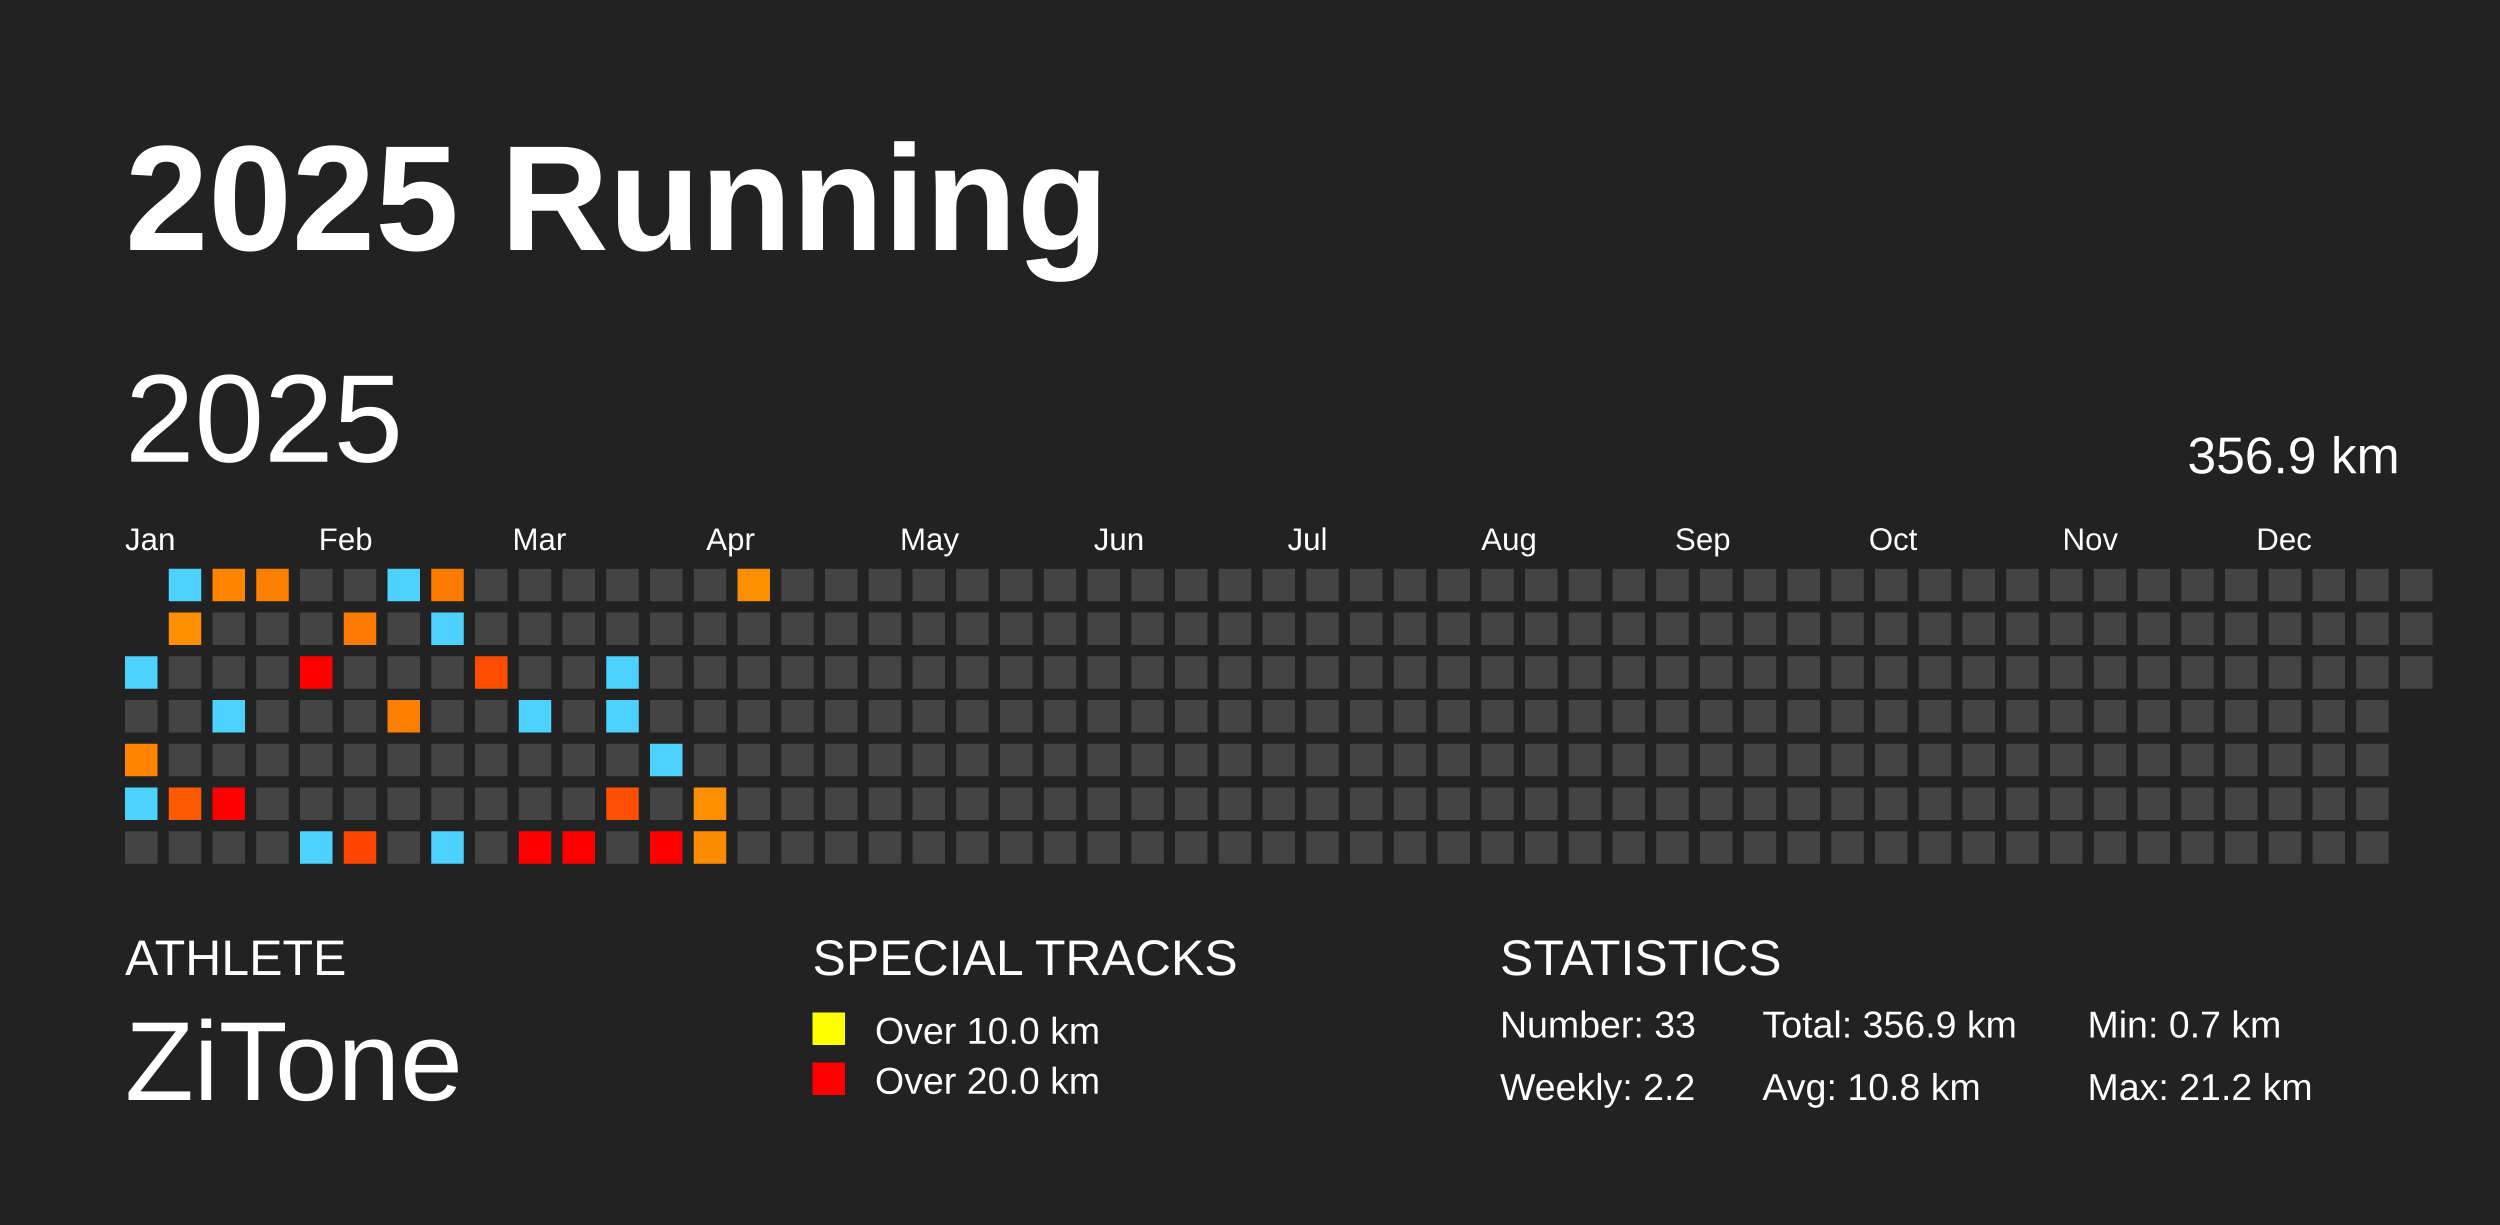
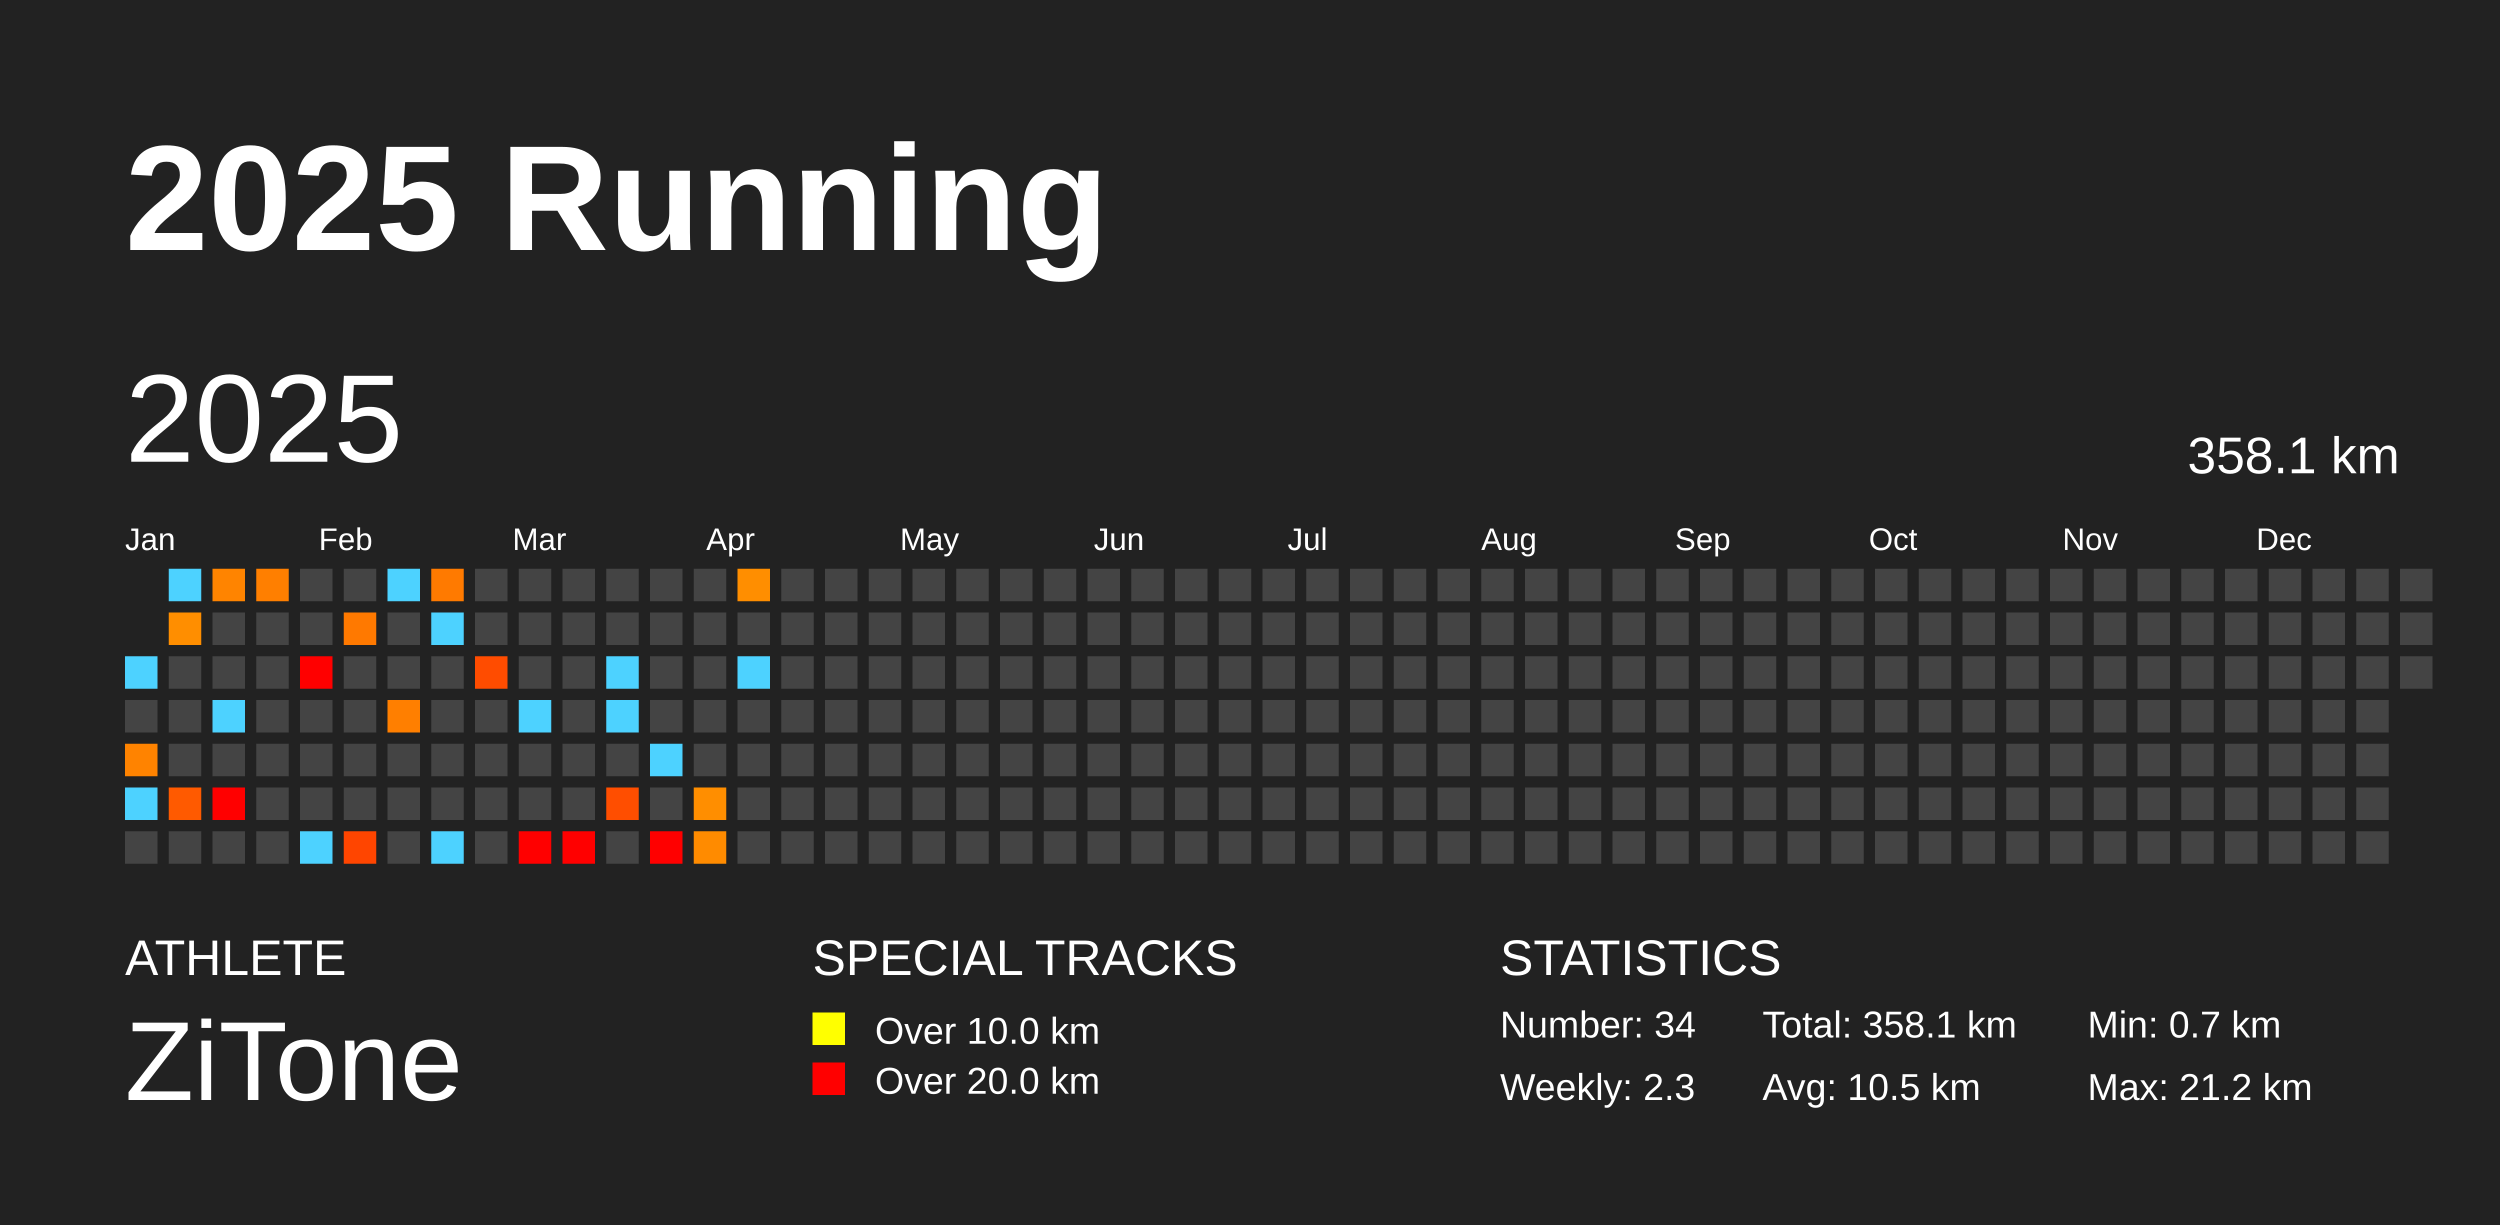
<svg xmlns="http://www.w3.org/2000/svg" baseProfile="full" height="98mm" version="1.1" viewBox="0,0,200,98" width="200mm">
  <defs />
  <rect fill="#222222" height="98" width="200" x="0" y="0" />
  <text fill="#FFFFFF" style="font-size:12px; font-family:Arial; font-weight:bold;" x="10" y="20">2025 Running</text>
  <text fill="#FFFFFF" style="font-size:4px; font-family:Arial" x="10" y="78">ATHLETE</text>
  <text fill="#FFFFFF" style="font-size:9px; font-family:Arial" x="10" y="88">ZiTone</text>
  <text fill="#FFFFFF" style="font-size:4px; font-family:Arial" x="65" y="78">SPECIAL TRACKS</text>
  <rect fill="yellow" height="2.6" width="2.6" x="65" y="81" />
  <text fill="#FFFFFF" style="font-size:3px; font-family:Arial" x="70" y="83.5">Over 10.0 km</text>
  <rect fill="red" height="2.6" width="2.6" x="65" y="85" />
  <text fill="#FFFFFF" style="font-size:3px; font-family:Arial" x="70" y="87.5">Over 20.0 km</text>
  <text fill="#FFFFFF" style="font-size:4px; font-family:Arial" x="120" y="78">STATISTICS</text>
-   <text fill="#FFFFFF" style="font-size:3px; font-family:Arial" x="120" y="83">Number: 33</text>
-   <text fill="#FFFFFF" style="font-size:3px; font-family:Arial" x="120" y="88">Weekly: 2.2</text>
-   <text fill="#FFFFFF" style="font-size:3px; font-family:Arial" x="141" y="83">Total: 356.9 km</text>
-   <text fill="#FFFFFF" style="font-size:3px; font-family:Arial" x="141" y="88">Avg: 10.8 km</text>
+   <text fill="#FFFFFF" style="font-size:3px; font-family:Arial" x="120" y="83">Number: 34</text>
+   <text fill="#FFFFFF" style="font-size:3px; font-family:Arial" x="120" y="88">Weekly: 2.3</text>
+   <text fill="#FFFFFF" style="font-size:3px; font-family:Arial" x="141" y="83">Total: 358.1 km</text>
+   <text fill="#FFFFFF" style="font-size:3px; font-family:Arial" x="141" y="88">Avg: 10.5 km</text>
  <text fill="#FFFFFF" style="font-size:3px; font-family:Arial" x="167" y="83">Min: 0.7 km</text>
  <text fill="#FFFFFF" style="font-size:3px; font-family:Arial" x="167" y="88">Max: 21.2 km</text>
  <text dominant-baseline="hanging" fill="#FFFFFF" style="font-size:10.0px; font-family:Arial;" x="10" y="30">2025</text>
-   <text dominant-baseline="hanging" fill="#FFFFFF" style="font-size:4.125px; font-family:Arial;" x="175" y="35">356.9 km</text>
+   <text dominant-baseline="hanging" fill="#FFFFFF" style="font-size:4.125px; font-family:Arial;" x="175" y="35">358.1 km</text>
  <text fill="#FFFFFF" style="font-size:2.5px; font-family:Arial" x="10.0" y="44">Jan</text>
  <text fill="#FFFFFF" style="font-size:2.5px; font-family:Arial" x="25.5" y="44">Feb</text>
  <text fill="#FFFFFF" style="font-size:2.5px; font-family:Arial" x="41.0" y="44">Mar</text>
  <text fill="#FFFFFF" style="font-size:2.5px; font-family:Arial" x="56.5" y="44">Apr</text>
  <text fill="#FFFFFF" style="font-size:2.5px; font-family:Arial" x="72.0" y="44">May</text>
  <text fill="#FFFFFF" style="font-size:2.5px; font-family:Arial" x="87.5" y="44">Jun</text>
  <text fill="#FFFFFF" style="font-size:2.5px; font-family:Arial" x="103.0" y="44">Jul</text>
  <text fill="#FFFFFF" style="font-size:2.5px; font-family:Arial" x="118.5" y="44">Aug</text>
  <text fill="#FFFFFF" style="font-size:2.5px; font-family:Arial" x="134.0" y="44">Sep</text>
  <text fill="#FFFFFF" style="font-size:2.5px; font-family:Arial" x="149.5" y="44">Oct</text>
  <text fill="#FFFFFF" style="font-size:2.5px; font-family:Arial" x="165.0" y="44">Nov</text>
  <text fill="#FFFFFF" style="font-size:2.5px; font-family:Arial" x="180.5" y="44">Dec</text>
  <rect fill="#4dd2ff" height="2.6" width="2.6" x="10.0" y="52.5" />
  <rect fill="#444444" height="2.6" width="2.6" x="10.0" y="56.0" />
-   <rect fill="#ff8400" height="2.6" width="2.6" x="10.0" y="59.5" />
+   <rect fill="#ff8300" height="2.6" width="2.6" x="10.0" y="59.5" />
  <rect fill="#4dd2ff" height="2.6" width="2.6" x="10.0" y="63.0" />
  <rect fill="#444444" height="2.6" width="2.6" x="10.0" y="66.5" />
  <rect fill="#4dd2ff" height="2.6" width="2.6" x="13.5" y="45.5" />
-   <rect fill="#ff8f00" height="2.6" width="2.6" x="13.5" y="49.0" />
+   <rect fill="#ff8e00" height="2.6" width="2.6" x="13.5" y="49.0" />
  <rect fill="#444444" height="2.6" width="2.6" x="13.5" y="52.5" />
  <rect fill="#444444" height="2.6" width="2.6" x="13.5" y="56.0" />
  <rect fill="#444444" height="2.6" width="2.6" x="13.5" y="59.5" />
  <rect fill="#ff5a00" height="2.6" width="2.6" x="13.5" y="63.0" />
  <rect fill="#444444" height="2.6" width="2.6" x="13.5" y="66.5" />
  <rect fill="#ff8400" height="2.6" width="2.6" x="17.0" y="45.5" />
  <rect fill="#444444" height="2.6" width="2.6" x="17.0" y="49.0" />
  <rect fill="#444444" height="2.6" width="2.6" x="17.0" y="52.5" />
  <rect fill="#4dd2ff" height="2.6" width="2.6" x="17.0" y="56.0" />
  <rect fill="#444444" height="2.6" width="2.6" x="17.0" y="59.5" />
  <rect fill="red" height="2.6" width="2.6" x="17.0" y="63.0" />
  <rect fill="#444444" height="2.6" width="2.6" x="17.0" y="66.5" />
-   <rect fill="#ff8000" height="2.6" width="2.6" x="20.5" y="45.5" />
+   <rect fill="#ff7f00" height="2.6" width="2.6" x="20.5" y="45.5" />
  <rect fill="#444444" height="2.6" width="2.6" x="20.5" y="49.0" />
  <rect fill="#444444" height="2.6" width="2.6" x="20.5" y="52.5" />
  <rect fill="#444444" height="2.6" width="2.6" x="20.5" y="56.0" />
  <rect fill="#444444" height="2.6" width="2.6" x="20.5" y="59.5" />
  <rect fill="#444444" height="2.6" width="2.6" x="20.5" y="63.0" />
  <rect fill="#444444" height="2.6" width="2.6" x="20.5" y="66.5" />
  <rect fill="#444444" height="2.6" width="2.6" x="24.0" y="45.5" />
  <rect fill="#444444" height="2.6" width="2.6" x="24.0" y="49.0" />
  <rect fill="red" height="2.6" width="2.6" x="24.0" y="52.5" />
  <rect fill="#444444" height="2.6" width="2.6" x="24.0" y="56.0" />
  <rect fill="#444444" height="2.6" width="2.6" x="24.0" y="59.5" />
  <rect fill="#444444" height="2.6" width="2.6" x="24.0" y="63.0" />
  <rect fill="#4dd2ff" height="2.6" width="2.6" x="24.0" y="66.5" />
  <rect fill="#444444" height="2.6" width="2.6" x="27.5" y="45.5" />
-   <rect fill="#ff7a00" height="2.6" width="2.6" x="27.5" y="49.0" />
+   <rect fill="#ff7900" height="2.6" width="2.6" x="27.5" y="49.0" />
  <rect fill="#444444" height="2.6" width="2.6" x="27.5" y="52.5" />
  <rect fill="#444444" height="2.6" width="2.6" x="27.5" y="56.0" />
  <rect fill="#444444" height="2.6" width="2.6" x="27.5" y="59.5" />
  <rect fill="#444444" height="2.6" width="2.6" x="27.5" y="63.0" />
  <rect fill="#ff4500" height="2.6" width="2.6" x="27.5" y="66.5" />
  <rect fill="#4dd2ff" height="2.6" width="2.6" x="31.0" y="45.5" />
  <rect fill="#444444" height="2.6" width="2.6" x="31.0" y="49.0" />
  <rect fill="#444444" height="2.6" width="2.6" x="31.0" y="52.5" />
-   <rect fill="#ff8000" height="2.6" width="2.6" x="31.0" y="56.0" />
+   <rect fill="#ff7f00" height="2.6" width="2.6" x="31.0" y="56.0" />
  <rect fill="#444444" height="2.6" width="2.6" x="31.0" y="59.5" />
  <rect fill="#444444" height="2.6" width="2.6" x="31.0" y="63.0" />
  <rect fill="#444444" height="2.6" width="2.6" x="31.0" y="66.5" />
-   <rect fill="#ff7b00" height="2.6" width="2.6" x="34.5" y="45.5" />
+   <rect fill="#ff7a00" height="2.6" width="2.6" x="34.5" y="45.5" />
  <rect fill="#4dd2ff" height="2.6" width="2.6" x="34.5" y="49.0" />
  <rect fill="#444444" height="2.6" width="2.6" x="34.5" y="52.5" />
  <rect fill="#444444" height="2.6" width="2.6" x="34.5" y="56.0" />
  <rect fill="#444444" height="2.6" width="2.6" x="34.5" y="59.5" />
  <rect fill="#444444" height="2.6" width="2.6" x="34.5" y="63.0" />
  <rect fill="#4dd2ff" height="2.6" width="2.6" x="34.5" y="66.5" />
  <rect fill="#444444" height="2.6" width="2.6" x="38.0" y="45.5" />
  <rect fill="#444444" height="2.6" width="2.6" x="38.0" y="49.0" />
  <rect fill="#ff4c00" height="2.6" width="2.6" x="38.0" y="52.5" />
  <rect fill="#444444" height="2.6" width="2.6" x="38.0" y="56.0" />
  <rect fill="#444444" height="2.6" width="2.6" x="38.0" y="59.5" />
  <rect fill="#444444" height="2.6" width="2.6" x="38.0" y="63.0" />
  <rect fill="#444444" height="2.6" width="2.6" x="38.0" y="66.5" />
  <rect fill="#444444" height="2.6" width="2.6" x="41.5" y="45.5" />
  <rect fill="#444444" height="2.6" width="2.6" x="41.5" y="49.0" />
  <rect fill="#444444" height="2.6" width="2.6" x="41.5" y="52.5" />
  <rect fill="#4dd2ff" height="2.6" width="2.6" x="41.5" y="56.0" />
  <rect fill="#444444" height="2.6" width="2.6" x="41.5" y="59.5" />
  <rect fill="#444444" height="2.6" width="2.6" x="41.5" y="63.0" />
  <rect fill="red" height="2.6" width="2.6" x="41.5" y="66.5" />
  <rect fill="#444444" height="2.6" width="2.6" x="45.0" y="45.5" />
  <rect fill="#444444" height="2.6" width="2.6" x="45.0" y="49.0" />
  <rect fill="#444444" height="2.6" width="2.6" x="45.0" y="52.5" />
  <rect fill="#444444" height="2.6" width="2.6" x="45.0" y="56.0" />
  <rect fill="#444444" height="2.6" width="2.6" x="45.0" y="59.5" />
  <rect fill="#444444" height="2.6" width="2.6" x="45.0" y="63.0" />
  <rect fill="red" height="2.6" width="2.6" x="45.0" y="66.5" />
  <rect fill="#444444" height="2.6" width="2.6" x="48.5" y="45.5" />
  <rect fill="#444444" height="2.6" width="2.6" x="48.5" y="49.0" />
  <rect fill="#4dd2ff" height="2.6" width="2.6" x="48.5" y="52.5" />
  <rect fill="#4dd2ff" height="2.6" width="2.6" x="48.5" y="56.0" />
  <rect fill="#444444" height="2.6" width="2.6" x="48.5" y="59.5" />
-   <rect fill="#ff4f00" height="2.6" width="2.6" x="48.5" y="63.0" />
+   <rect fill="#ff4e00" height="2.6" width="2.6" x="48.5" y="63.0" />
  <rect fill="#444444" height="2.6" width="2.6" x="48.5" y="66.5" />
  <rect fill="#444444" height="2.6" width="2.6" x="52.0" y="45.5" />
  <rect fill="#444444" height="2.6" width="2.6" x="52.0" y="49.0" />
  <rect fill="#444444" height="2.6" width="2.6" x="52.0" y="52.5" />
  <rect fill="#444444" height="2.6" width="2.6" x="52.0" y="56.0" />
  <rect fill="#4dd2ff" height="2.6" width="2.6" x="52.0" y="59.5" />
  <rect fill="#444444" height="2.6" width="2.6" x="52.0" y="63.0" />
  <rect fill="red" height="2.6" width="2.6" x="52.0" y="66.5" />
  <rect fill="#444444" height="2.6" width="2.6" x="55.5" y="45.5" />
  <rect fill="#444444" height="2.6" width="2.6" x="55.5" y="49.0" />
  <rect fill="#444444" height="2.6" width="2.6" x="55.5" y="52.5" />
  <rect fill="#444444" height="2.6" width="2.6" x="55.5" y="56.0" />
  <rect fill="#444444" height="2.6" width="2.6" x="55.5" y="59.5" />
-   <rect fill="#ff8f00" height="2.6" width="2.6" x="55.5" y="63.0" />
-   <rect fill="#ff8c00" height="2.6" width="2.6" x="55.5" y="66.5" />
-   <rect fill="#ff8f00" height="2.6" width="2.6" x="59.0" y="45.5" />
+   <rect fill="#ff8e00" height="2.6" width="2.6" x="55.5" y="63.0" />
+   <rect fill="#ff8b00" height="2.6" width="2.6" x="55.5" y="66.5" />
+   <rect fill="#ff8e00" height="2.6" width="2.6" x="59.0" y="45.5" />
  <rect fill="#444444" height="2.6" width="2.6" x="59.0" y="49.0" />
-   <rect fill="#444444" height="2.6" width="2.6" x="59.0" y="52.5" />
+   <rect fill="#4dd2ff" height="2.6" width="2.6" x="59.0" y="52.5" />
  <rect fill="#444444" height="2.6" width="2.6" x="59.0" y="56.0" />
  <rect fill="#444444" height="2.6" width="2.6" x="59.0" y="59.5" />
  <rect fill="#444444" height="2.6" width="2.6" x="59.0" y="63.0" />
  <rect fill="#444444" height="2.6" width="2.6" x="59.0" y="66.5" />
  <rect fill="#444444" height="2.6" width="2.6" x="62.5" y="45.5" />
  <rect fill="#444444" height="2.6" width="2.6" x="62.5" y="49.0" />
  <rect fill="#444444" height="2.6" width="2.6" x="62.5" y="52.5" />
  <rect fill="#444444" height="2.6" width="2.6" x="62.5" y="56.0" />
  <rect fill="#444444" height="2.6" width="2.6" x="62.5" y="59.5" />
  <rect fill="#444444" height="2.6" width="2.6" x="62.5" y="63.0" />
  <rect fill="#444444" height="2.6" width="2.6" x="62.5" y="66.5" />
  <rect fill="#444444" height="2.6" width="2.6" x="66.0" y="45.5" />
  <rect fill="#444444" height="2.6" width="2.6" x="66.0" y="49.0" />
  <rect fill="#444444" height="2.6" width="2.6" x="66.0" y="52.5" />
  <rect fill="#444444" height="2.6" width="2.6" x="66.0" y="56.0" />
  <rect fill="#444444" height="2.6" width="2.6" x="66.0" y="59.5" />
  <rect fill="#444444" height="2.6" width="2.6" x="66.0" y="63.0" />
  <rect fill="#444444" height="2.6" width="2.6" x="66.0" y="66.5" />
  <rect fill="#444444" height="2.6" width="2.6" x="69.5" y="45.5" />
  <rect fill="#444444" height="2.6" width="2.6" x="69.5" y="49.0" />
  <rect fill="#444444" height="2.6" width="2.6" x="69.5" y="52.5" />
  <rect fill="#444444" height="2.6" width="2.6" x="69.5" y="56.0" />
  <rect fill="#444444" height="2.6" width="2.6" x="69.5" y="59.5" />
  <rect fill="#444444" height="2.6" width="2.6" x="69.5" y="63.0" />
  <rect fill="#444444" height="2.6" width="2.6" x="69.5" y="66.5" />
  <rect fill="#444444" height="2.6" width="2.6" x="73.0" y="45.5" />
  <rect fill="#444444" height="2.6" width="2.6" x="73.0" y="49.0" />
  <rect fill="#444444" height="2.6" width="2.6" x="73.0" y="52.5" />
  <rect fill="#444444" height="2.6" width="2.6" x="73.0" y="56.0" />
  <rect fill="#444444" height="2.6" width="2.6" x="73.0" y="59.5" />
  <rect fill="#444444" height="2.6" width="2.6" x="73.0" y="63.0" />
  <rect fill="#444444" height="2.6" width="2.6" x="73.0" y="66.5" />
  <rect fill="#444444" height="2.6" width="2.6" x="76.5" y="45.5" />
  <rect fill="#444444" height="2.6" width="2.6" x="76.5" y="49.0" />
  <rect fill="#444444" height="2.6" width="2.6" x="76.5" y="52.5" />
  <rect fill="#444444" height="2.6" width="2.6" x="76.5" y="56.0" />
  <rect fill="#444444" height="2.6" width="2.6" x="76.5" y="59.5" />
  <rect fill="#444444" height="2.6" width="2.6" x="76.5" y="63.0" />
  <rect fill="#444444" height="2.6" width="2.6" x="76.5" y="66.5" />
  <rect fill="#444444" height="2.6" width="2.6" x="80.0" y="45.5" />
  <rect fill="#444444" height="2.6" width="2.6" x="80.0" y="49.0" />
  <rect fill="#444444" height="2.6" width="2.6" x="80.0" y="52.5" />
  <rect fill="#444444" height="2.6" width="2.6" x="80.0" y="56.0" />
  <rect fill="#444444" height="2.6" width="2.6" x="80.0" y="59.5" />
  <rect fill="#444444" height="2.6" width="2.6" x="80.0" y="63.0" />
  <rect fill="#444444" height="2.6" width="2.6" x="80.0" y="66.5" />
  <rect fill="#444444" height="2.6" width="2.6" x="83.5" y="45.5" />
  <rect fill="#444444" height="2.6" width="2.6" x="83.5" y="49.0" />
  <rect fill="#444444" height="2.6" width="2.6" x="83.5" y="52.5" />
  <rect fill="#444444" height="2.6" width="2.6" x="83.5" y="56.0" />
  <rect fill="#444444" height="2.6" width="2.6" x="83.5" y="59.5" />
  <rect fill="#444444" height="2.6" width="2.6" x="83.5" y="63.0" />
  <rect fill="#444444" height="2.6" width="2.6" x="83.5" y="66.5" />
  <rect fill="#444444" height="2.6" width="2.6" x="87.0" y="45.5" />
  <rect fill="#444444" height="2.6" width="2.6" x="87.0" y="49.0" />
  <rect fill="#444444" height="2.6" width="2.6" x="87.0" y="52.5" />
  <rect fill="#444444" height="2.6" width="2.6" x="87.0" y="56.0" />
  <rect fill="#444444" height="2.6" width="2.6" x="87.0" y="59.5" />
  <rect fill="#444444" height="2.6" width="2.6" x="87.0" y="63.0" />
  <rect fill="#444444" height="2.6" width="2.6" x="87.0" y="66.5" />
  <rect fill="#444444" height="2.6" width="2.6" x="90.5" y="45.5" />
  <rect fill="#444444" height="2.6" width="2.6" x="90.5" y="49.0" />
  <rect fill="#444444" height="2.6" width="2.6" x="90.5" y="52.5" />
  <rect fill="#444444" height="2.6" width="2.6" x="90.5" y="56.0" />
  <rect fill="#444444" height="2.6" width="2.6" x="90.5" y="59.5" />
  <rect fill="#444444" height="2.6" width="2.6" x="90.5" y="63.0" />
  <rect fill="#444444" height="2.6" width="2.6" x="90.5" y="66.5" />
  <rect fill="#444444" height="2.6" width="2.6" x="94.0" y="45.5" />
  <rect fill="#444444" height="2.6" width="2.6" x="94.0" y="49.0" />
  <rect fill="#444444" height="2.6" width="2.6" x="94.0" y="52.5" />
  <rect fill="#444444" height="2.6" width="2.6" x="94.0" y="56.0" />
  <rect fill="#444444" height="2.6" width="2.6" x="94.0" y="59.5" />
  <rect fill="#444444" height="2.6" width="2.6" x="94.0" y="63.0" />
  <rect fill="#444444" height="2.6" width="2.6" x="94.0" y="66.5" />
  <rect fill="#444444" height="2.6" width="2.6" x="97.5" y="45.5" />
  <rect fill="#444444" height="2.6" width="2.6" x="97.5" y="49.0" />
  <rect fill="#444444" height="2.6" width="2.6" x="97.5" y="52.5" />
  <rect fill="#444444" height="2.6" width="2.6" x="97.5" y="56.0" />
  <rect fill="#444444" height="2.6" width="2.6" x="97.5" y="59.5" />
  <rect fill="#444444" height="2.6" width="2.6" x="97.5" y="63.0" />
  <rect fill="#444444" height="2.6" width="2.6" x="97.5" y="66.5" />
  <rect fill="#444444" height="2.6" width="2.6" x="101.0" y="45.5" />
  <rect fill="#444444" height="2.6" width="2.6" x="101.0" y="49.0" />
  <rect fill="#444444" height="2.6" width="2.6" x="101.0" y="52.5" />
  <rect fill="#444444" height="2.6" width="2.6" x="101.0" y="56.0" />
  <rect fill="#444444" height="2.6" width="2.6" x="101.0" y="59.5" />
  <rect fill="#444444" height="2.6" width="2.6" x="101.0" y="63.0" />
  <rect fill="#444444" height="2.6" width="2.6" x="101.0" y="66.5" />
  <rect fill="#444444" height="2.6" width="2.6" x="104.5" y="45.5" />
  <rect fill="#444444" height="2.6" width="2.6" x="104.5" y="49.0" />
  <rect fill="#444444" height="2.6" width="2.6" x="104.5" y="52.5" />
  <rect fill="#444444" height="2.6" width="2.6" x="104.5" y="56.0" />
  <rect fill="#444444" height="2.6" width="2.6" x="104.5" y="59.5" />
  <rect fill="#444444" height="2.6" width="2.6" x="104.5" y="63.0" />
  <rect fill="#444444" height="2.6" width="2.6" x="104.5" y="66.5" />
  <rect fill="#444444" height="2.6" width="2.6" x="108.0" y="45.5" />
  <rect fill="#444444" height="2.6" width="2.6" x="108.0" y="49.0" />
  <rect fill="#444444" height="2.6" width="2.6" x="108.0" y="52.5" />
  <rect fill="#444444" height="2.6" width="2.6" x="108.0" y="56.0" />
  <rect fill="#444444" height="2.6" width="2.6" x="108.0" y="59.5" />
  <rect fill="#444444" height="2.6" width="2.6" x="108.0" y="63.0" />
  <rect fill="#444444" height="2.6" width="2.6" x="108.0" y="66.5" />
  <rect fill="#444444" height="2.6" width="2.6" x="111.5" y="45.5" />
  <rect fill="#444444" height="2.6" width="2.6" x="111.5" y="49.0" />
  <rect fill="#444444" height="2.6" width="2.6" x="111.5" y="52.5" />
  <rect fill="#444444" height="2.6" width="2.6" x="111.5" y="56.0" />
  <rect fill="#444444" height="2.6" width="2.6" x="111.5" y="59.5" />
  <rect fill="#444444" height="2.6" width="2.6" x="111.5" y="63.0" />
  <rect fill="#444444" height="2.6" width="2.6" x="111.5" y="66.5" />
  <rect fill="#444444" height="2.6" width="2.6" x="115.0" y="45.5" />
  <rect fill="#444444" height="2.6" width="2.6" x="115.0" y="49.0" />
  <rect fill="#444444" height="2.6" width="2.6" x="115.0" y="52.5" />
  <rect fill="#444444" height="2.6" width="2.6" x="115.0" y="56.0" />
  <rect fill="#444444" height="2.6" width="2.6" x="115.0" y="59.5" />
  <rect fill="#444444" height="2.6" width="2.6" x="115.0" y="63.0" />
  <rect fill="#444444" height="2.6" width="2.6" x="115.0" y="66.5" />
  <rect fill="#444444" height="2.6" width="2.6" x="118.5" y="45.5" />
  <rect fill="#444444" height="2.6" width="2.6" x="118.5" y="49.0" />
  <rect fill="#444444" height="2.6" width="2.6" x="118.5" y="52.5" />
  <rect fill="#444444" height="2.6" width="2.6" x="118.5" y="56.0" />
  <rect fill="#444444" height="2.6" width="2.6" x="118.5" y="59.5" />
  <rect fill="#444444" height="2.6" width="2.6" x="118.5" y="63.0" />
  <rect fill="#444444" height="2.6" width="2.6" x="118.5" y="66.5" />
  <rect fill="#444444" height="2.6" width="2.6" x="122.0" y="45.5" />
  <rect fill="#444444" height="2.6" width="2.6" x="122.0" y="49.0" />
  <rect fill="#444444" height="2.6" width="2.6" x="122.0" y="52.5" />
  <rect fill="#444444" height="2.6" width="2.6" x="122.0" y="56.0" />
  <rect fill="#444444" height="2.6" width="2.6" x="122.0" y="59.5" />
  <rect fill="#444444" height="2.6" width="2.6" x="122.0" y="63.0" />
  <rect fill="#444444" height="2.6" width="2.6" x="122.0" y="66.5" />
  <rect fill="#444444" height="2.6" width="2.6" x="125.5" y="45.5" />
  <rect fill="#444444" height="2.6" width="2.6" x="125.5" y="49.0" />
  <rect fill="#444444" height="2.6" width="2.6" x="125.5" y="52.5" />
  <rect fill="#444444" height="2.6" width="2.6" x="125.5" y="56.0" />
  <rect fill="#444444" height="2.6" width="2.6" x="125.5" y="59.5" />
  <rect fill="#444444" height="2.6" width="2.6" x="125.5" y="63.0" />
  <rect fill="#444444" height="2.6" width="2.6" x="125.5" y="66.5" />
  <rect fill="#444444" height="2.6" width="2.6" x="129.0" y="45.5" />
  <rect fill="#444444" height="2.6" width="2.6" x="129.0" y="49.0" />
  <rect fill="#444444" height="2.6" width="2.6" x="129.0" y="52.5" />
  <rect fill="#444444" height="2.6" width="2.6" x="129.0" y="56.0" />
  <rect fill="#444444" height="2.6" width="2.6" x="129.0" y="59.5" />
  <rect fill="#444444" height="2.6" width="2.6" x="129.0" y="63.0" />
  <rect fill="#444444" height="2.6" width="2.6" x="129.0" y="66.5" />
  <rect fill="#444444" height="2.6" width="2.6" x="132.5" y="45.5" />
  <rect fill="#444444" height="2.6" width="2.6" x="132.5" y="49.0" />
  <rect fill="#444444" height="2.6" width="2.6" x="132.5" y="52.5" />
  <rect fill="#444444" height="2.6" width="2.6" x="132.5" y="56.0" />
  <rect fill="#444444" height="2.6" width="2.6" x="132.5" y="59.5" />
  <rect fill="#444444" height="2.6" width="2.6" x="132.5" y="63.0" />
  <rect fill="#444444" height="2.6" width="2.6" x="132.5" y="66.5" />
  <rect fill="#444444" height="2.6" width="2.6" x="136.0" y="45.5" />
  <rect fill="#444444" height="2.6" width="2.6" x="136.0" y="49.0" />
  <rect fill="#444444" height="2.6" width="2.6" x="136.0" y="52.5" />
  <rect fill="#444444" height="2.6" width="2.6" x="136.0" y="56.0" />
  <rect fill="#444444" height="2.6" width="2.6" x="136.0" y="59.5" />
  <rect fill="#444444" height="2.6" width="2.6" x="136.0" y="63.0" />
  <rect fill="#444444" height="2.6" width="2.6" x="136.0" y="66.5" />
  <rect fill="#444444" height="2.6" width="2.6" x="139.5" y="45.5" />
  <rect fill="#444444" height="2.6" width="2.6" x="139.5" y="49.0" />
  <rect fill="#444444" height="2.6" width="2.6" x="139.5" y="52.5" />
  <rect fill="#444444" height="2.6" width="2.6" x="139.5" y="56.0" />
  <rect fill="#444444" height="2.6" width="2.6" x="139.5" y="59.5" />
  <rect fill="#444444" height="2.6" width="2.6" x="139.5" y="63.0" />
  <rect fill="#444444" height="2.6" width="2.6" x="139.5" y="66.5" />
  <rect fill="#444444" height="2.6" width="2.6" x="143.0" y="45.5" />
  <rect fill="#444444" height="2.6" width="2.6" x="143.0" y="49.0" />
  <rect fill="#444444" height="2.6" width="2.6" x="143.0" y="52.5" />
  <rect fill="#444444" height="2.6" width="2.6" x="143.0" y="56.0" />
  <rect fill="#444444" height="2.6" width="2.6" x="143.0" y="59.5" />
  <rect fill="#444444" height="2.6" width="2.6" x="143.0" y="63.0" />
  <rect fill="#444444" height="2.6" width="2.6" x="143.0" y="66.5" />
  <rect fill="#444444" height="2.6" width="2.6" x="146.5" y="45.5" />
  <rect fill="#444444" height="2.6" width="2.6" x="146.5" y="49.0" />
  <rect fill="#444444" height="2.6" width="2.6" x="146.5" y="52.5" />
  <rect fill="#444444" height="2.6" width="2.6" x="146.5" y="56.0" />
  <rect fill="#444444" height="2.6" width="2.6" x="146.5" y="59.5" />
  <rect fill="#444444" height="2.6" width="2.6" x="146.5" y="63.0" />
  <rect fill="#444444" height="2.6" width="2.6" x="146.5" y="66.5" />
  <rect fill="#444444" height="2.6" width="2.6" x="150.0" y="45.5" />
  <rect fill="#444444" height="2.6" width="2.6" x="150.0" y="49.0" />
  <rect fill="#444444" height="2.6" width="2.6" x="150.0" y="52.5" />
  <rect fill="#444444" height="2.6" width="2.6" x="150.0" y="56.0" />
  <rect fill="#444444" height="2.6" width="2.6" x="150.0" y="59.5" />
  <rect fill="#444444" height="2.6" width="2.6" x="150.0" y="63.0" />
  <rect fill="#444444" height="2.6" width="2.6" x="150.0" y="66.5" />
  <rect fill="#444444" height="2.6" width="2.6" x="153.5" y="45.5" />
  <rect fill="#444444" height="2.6" width="2.6" x="153.5" y="49.0" />
  <rect fill="#444444" height="2.6" width="2.6" x="153.5" y="52.5" />
  <rect fill="#444444" height="2.6" width="2.6" x="153.5" y="56.0" />
  <rect fill="#444444" height="2.6" width="2.6" x="153.5" y="59.5" />
  <rect fill="#444444" height="2.6" width="2.6" x="153.5" y="63.0" />
  <rect fill="#444444" height="2.6" width="2.6" x="153.5" y="66.5" />
  <rect fill="#444444" height="2.6" width="2.6" x="157.0" y="45.5" />
  <rect fill="#444444" height="2.6" width="2.6" x="157.0" y="49.0" />
  <rect fill="#444444" height="2.6" width="2.6" x="157.0" y="52.5" />
  <rect fill="#444444" height="2.6" width="2.6" x="157.0" y="56.0" />
  <rect fill="#444444" height="2.6" width="2.6" x="157.0" y="59.5" />
  <rect fill="#444444" height="2.6" width="2.6" x="157.0" y="63.0" />
  <rect fill="#444444" height="2.6" width="2.6" x="157.0" y="66.5" />
  <rect fill="#444444" height="2.6" width="2.6" x="160.5" y="45.5" />
  <rect fill="#444444" height="2.6" width="2.6" x="160.5" y="49.0" />
  <rect fill="#444444" height="2.6" width="2.6" x="160.5" y="52.5" />
  <rect fill="#444444" height="2.6" width="2.6" x="160.5" y="56.0" />
  <rect fill="#444444" height="2.6" width="2.6" x="160.5" y="59.5" />
  <rect fill="#444444" height="2.6" width="2.6" x="160.5" y="63.0" />
  <rect fill="#444444" height="2.6" width="2.6" x="160.5" y="66.5" />
  <rect fill="#444444" height="2.6" width="2.6" x="164.0" y="45.5" />
  <rect fill="#444444" height="2.6" width="2.6" x="164.0" y="49.0" />
  <rect fill="#444444" height="2.6" width="2.6" x="164.0" y="52.5" />
  <rect fill="#444444" height="2.6" width="2.6" x="164.0" y="56.0" />
  <rect fill="#444444" height="2.6" width="2.6" x="164.0" y="59.5" />
  <rect fill="#444444" height="2.6" width="2.6" x="164.0" y="63.0" />
  <rect fill="#444444" height="2.6" width="2.6" x="164.0" y="66.5" />
  <rect fill="#444444" height="2.6" width="2.6" x="167.5" y="45.5" />
  <rect fill="#444444" height="2.6" width="2.6" x="167.5" y="49.0" />
  <rect fill="#444444" height="2.6" width="2.6" x="167.5" y="52.5" />
  <rect fill="#444444" height="2.6" width="2.6" x="167.5" y="56.0" />
  <rect fill="#444444" height="2.6" width="2.6" x="167.5" y="59.5" />
  <rect fill="#444444" height="2.6" width="2.6" x="167.5" y="63.0" />
  <rect fill="#444444" height="2.6" width="2.6" x="167.5" y="66.5" />
  <rect fill="#444444" height="2.6" width="2.6" x="171.0" y="45.5" />
  <rect fill="#444444" height="2.6" width="2.6" x="171.0" y="49.0" />
  <rect fill="#444444" height="2.6" width="2.6" x="171.0" y="52.5" />
  <rect fill="#444444" height="2.6" width="2.6" x="171.0" y="56.0" />
  <rect fill="#444444" height="2.6" width="2.6" x="171.0" y="59.5" />
  <rect fill="#444444" height="2.6" width="2.6" x="171.0" y="63.0" />
  <rect fill="#444444" height="2.6" width="2.6" x="171.0" y="66.5" />
  <rect fill="#444444" height="2.6" width="2.6" x="174.5" y="45.5" />
  <rect fill="#444444" height="2.6" width="2.6" x="174.5" y="49.0" />
  <rect fill="#444444" height="2.6" width="2.6" x="174.5" y="52.5" />
  <rect fill="#444444" height="2.6" width="2.6" x="174.5" y="56.0" />
  <rect fill="#444444" height="2.6" width="2.6" x="174.5" y="59.5" />
  <rect fill="#444444" height="2.6" width="2.6" x="174.5" y="63.0" />
  <rect fill="#444444" height="2.6" width="2.6" x="174.5" y="66.5" />
  <rect fill="#444444" height="2.6" width="2.6" x="178.0" y="45.5" />
  <rect fill="#444444" height="2.6" width="2.6" x="178.0" y="49.0" />
  <rect fill="#444444" height="2.6" width="2.6" x="178.0" y="52.5" />
  <rect fill="#444444" height="2.6" width="2.6" x="178.0" y="56.0" />
  <rect fill="#444444" height="2.6" width="2.6" x="178.0" y="59.5" />
  <rect fill="#444444" height="2.6" width="2.6" x="178.0" y="63.0" />
  <rect fill="#444444" height="2.6" width="2.6" x="178.0" y="66.5" />
  <rect fill="#444444" height="2.6" width="2.6" x="181.5" y="45.5" />
  <rect fill="#444444" height="2.6" width="2.6" x="181.5" y="49.0" />
  <rect fill="#444444" height="2.6" width="2.6" x="181.5" y="52.5" />
  <rect fill="#444444" height="2.6" width="2.6" x="181.5" y="56.0" />
  <rect fill="#444444" height="2.6" width="2.6" x="181.5" y="59.5" />
  <rect fill="#444444" height="2.6" width="2.6" x="181.5" y="63.0" />
  <rect fill="#444444" height="2.6" width="2.6" x="181.5" y="66.5" />
  <rect fill="#444444" height="2.6" width="2.6" x="185.0" y="45.5" />
  <rect fill="#444444" height="2.6" width="2.6" x="185.0" y="49.0" />
  <rect fill="#444444" height="2.6" width="2.6" x="185.0" y="52.5" />
  <rect fill="#444444" height="2.6" width="2.6" x="185.0" y="56.0" />
  <rect fill="#444444" height="2.6" width="2.6" x="185.0" y="59.5" />
  <rect fill="#444444" height="2.6" width="2.6" x="185.0" y="63.0" />
  <rect fill="#444444" height="2.6" width="2.6" x="185.0" y="66.5" />
  <rect fill="#444444" height="2.6" width="2.6" x="188.5" y="45.5" />
  <rect fill="#444444" height="2.6" width="2.6" x="188.5" y="49.0" />
  <rect fill="#444444" height="2.6" width="2.6" x="188.5" y="52.5" />
  <rect fill="#444444" height="2.6" width="2.6" x="188.5" y="56.0" />
  <rect fill="#444444" height="2.6" width="2.6" x="188.5" y="59.5" />
  <rect fill="#444444" height="2.6" width="2.6" x="188.5" y="63.0" />
  <rect fill="#444444" height="2.6" width="2.6" x="188.5" y="66.5" />
  <rect fill="#444444" height="2.6" width="2.6" x="192.0" y="45.5" />
  <rect fill="#444444" height="2.6" width="2.6" x="192.0" y="49.0" />
  <rect fill="#444444" height="2.6" width="2.6" x="192.0" y="52.5" />
</svg>
